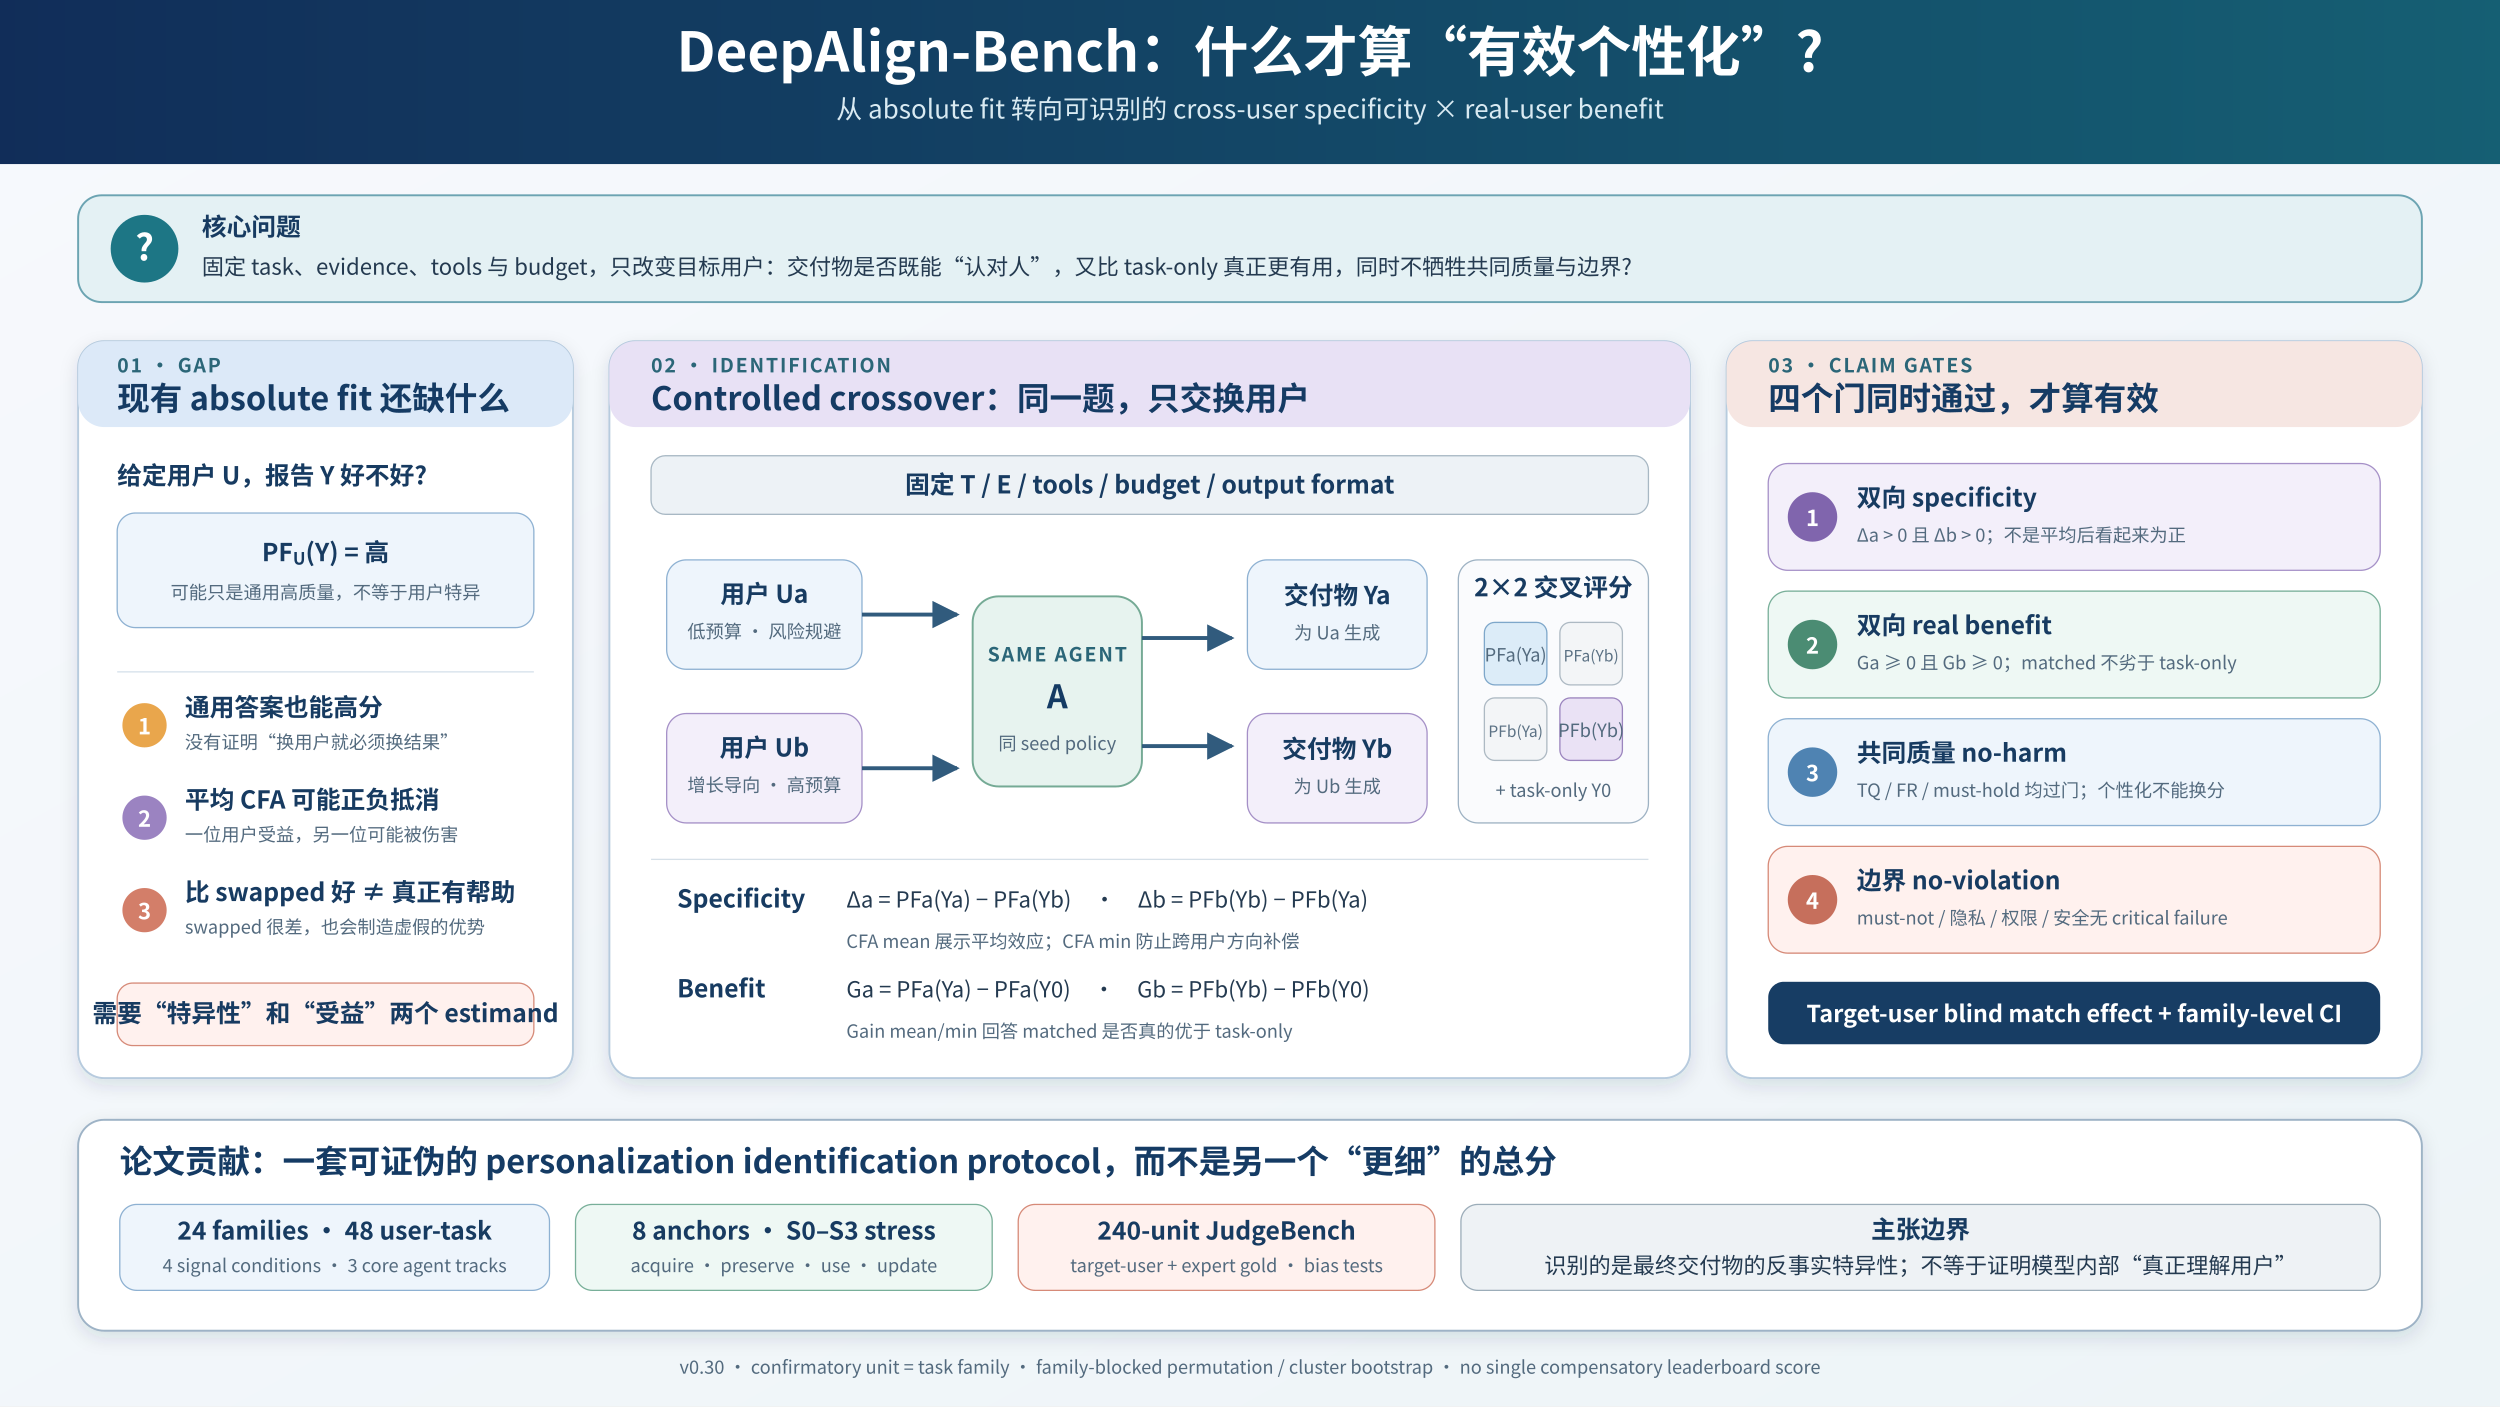
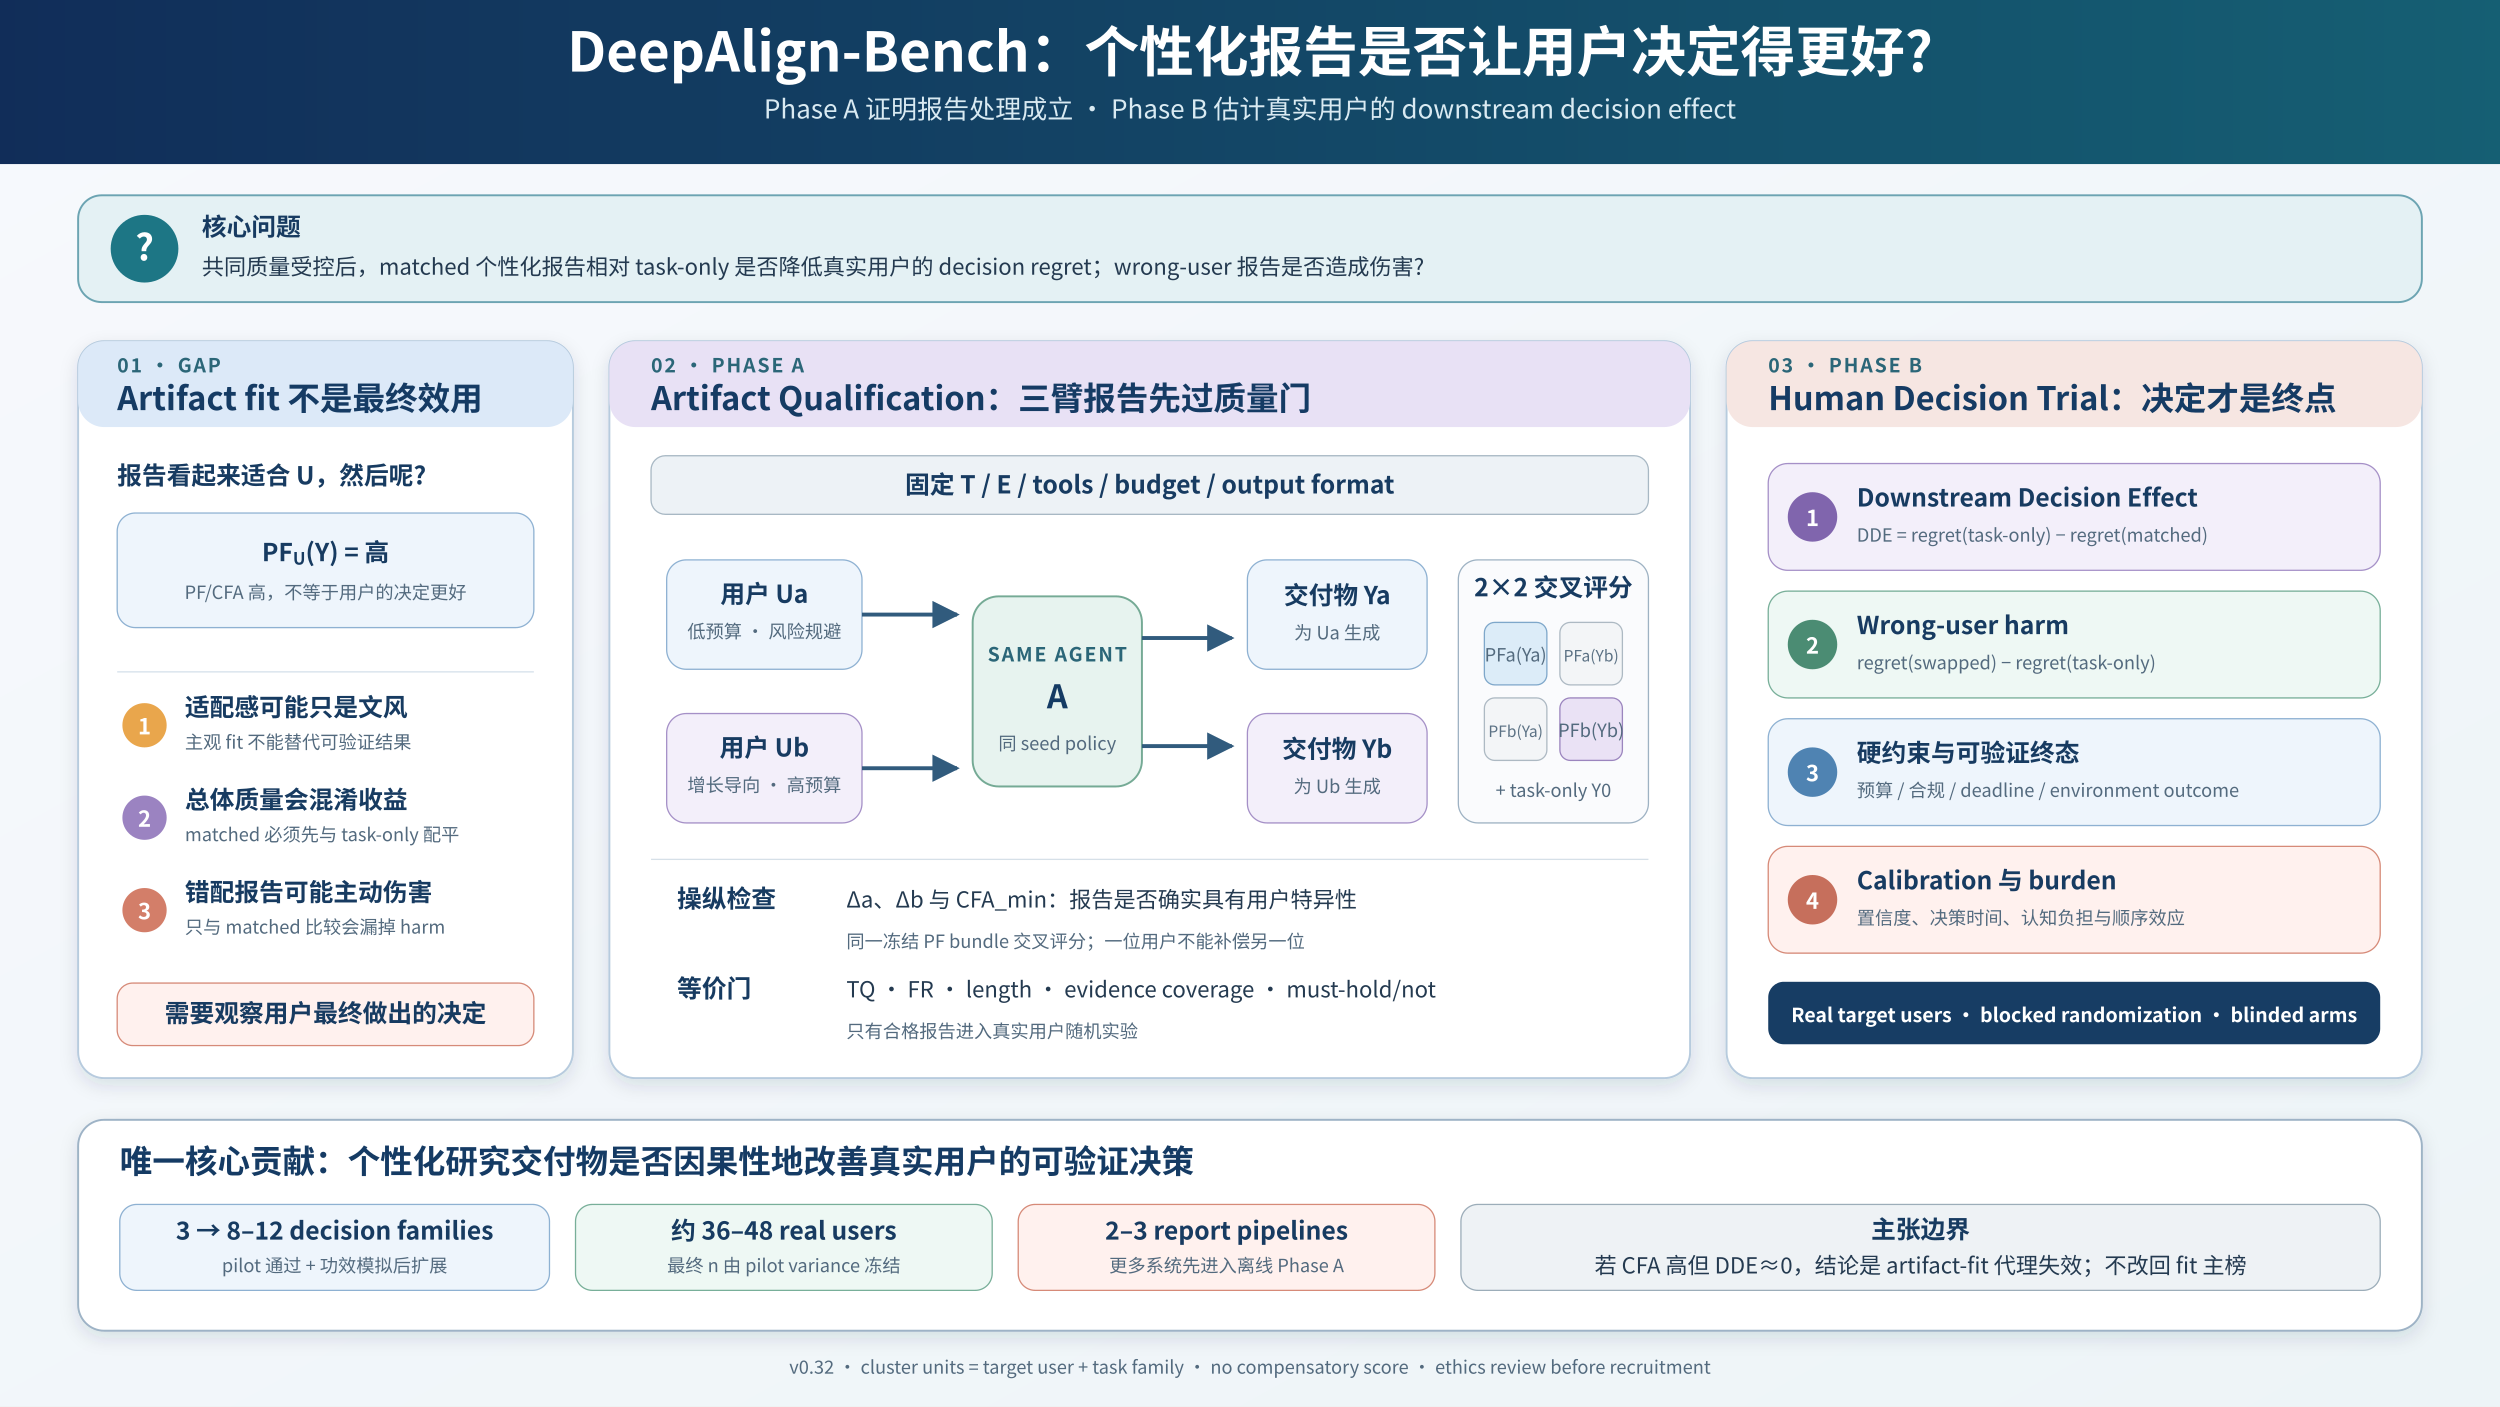
<svg xmlns="http://www.w3.org/2000/svg" width="1920" height="1080" viewBox="0 0 1920 1080">
  <defs>
    <linearGradient id="bg" x1="0" y1="0" x2="1" y2="1">
      <stop offset="0" stop-color="#F7F9FD" />
      <stop offset="1" stop-color="#EDF4F7" />
    </linearGradient>
    <linearGradient id="head" x1="0" y1="0" x2="1" y2="0">
      <stop offset="0" stop-color="#112D59" />
      <stop offset="1" stop-color="#155F73" />
    </linearGradient>
    <filter id="shadow" x="-10%" y="-10%" width="120%" height="130%">
      <feDropShadow dx="0" dy="5" stdDeviation="7" flood-color="#173652" flood-opacity="0.12" />
    </filter>
    <marker id="arrow" viewBox="0 0 10 10" refX="9" refY="5" markerWidth="7" markerHeight="7" orient="auto">
      <path d="M0 0L10 5L0 10Z" fill="#315B7D" />
    </marker>
    <style>
      .cn{font-family:"PingFang SC","Microsoft YaHei","Noto Sans CJK SC",Arial,sans-serif}
      .title{font-size:42px;font-weight:700;fill:#fff}.subtitle{font-size:20px;fill:#D9EAF2}
      .kicker{font-size:15px;font-weight:700;letter-spacing:1.4px;fill:#2B6678}.section{font-size:25px;font-weight:700;fill:#153B64}
      .h3{font-size:19px;font-weight:700;fill:#173B61}.body{font-size:17px;fill:#243A50}.small{font-size:14px;fill:#536A7E}.tiny{font-size:12px;fill:#5B7184}
      .white{fill:#fff}.card{fill:#fff;stroke:#B7CBDE;stroke-width:1.5;rx:20;filter:url(#shadow)}
      .softBlue{fill:#EEF5FC;stroke:#8EB1D2}.softGreen{fill:#EEF8F4;stroke:#78AF99}.softViolet{fill:#F3EFFA;stroke:#A590C7}.softAmber{fill:#FFF7EA;stroke:#D6A557}.softRed{fill:#FFF1EE;stroke:#D68A78}
      .arrow{stroke:#315B7D;stroke-width:3;fill:none;marker-end:url(#arrow)}
    </style>
  </defs>
  <rect width="1920" height="1080" fill="url(#bg)" />
  <rect width="1920" height="126" fill="url(#head)" />
-   <text x="960" y="55" text-anchor="middle" class="cn title">DeepAlign-Bench：什么才算“有效个性化”?</text>
-   <text x="960" y="91" text-anchor="middle" class="cn subtitle">从 absolute fit 转向可识别的 cross-user specificity × real-user benefit</text>
+   <text x="960" y="55" text-anchor="middle" class="cn title">DeepAlign-Bench：个性化报告是否让用户决定得更好?</text>
+   <text x="960" y="91" text-anchor="middle" class="cn subtitle">Phase A 证明报告处理成立 · Phase B 估计真实用户的 downstream decision effect</text>
  <rect x="60" y="150" width="1800" height="82" rx="18" fill="#E4F1F4" stroke="#6CA4B2" stroke-width="1.5" />
  <circle cx="111" cy="191" r="26" fill="#1D7685" />
  <text x="111" y="200" text-anchor="middle" class="cn white" font-size="28" font-weight="700">?</text>
  <text x="155" y="181" class="cn h3">核心问题</text>
-   <text x="155" y="211" class="cn body">固定 task、evidence、tools 与 budget，只改变目标用户：交付物是否既能“认对人”，又比 task-only 真正更有用，同时不牺牲共同质量与边界?</text>
+   <text x="155" y="211" class="cn body">共同质量受控后，matched 个性化报告相对 task-only 是否降低真实用户的 decision regret；wrong-user 报告是否造成伤害?</text>
  <rect x="60" y="262" width="380" height="566" class="card" />
  <rect x="60" y="262" width="380" height="66" rx="20" fill="#DCE9F8" />
  <text x="90" y="286" class="cn kicker">01 · GAP</text>
-   <text x="90" y="315" class="cn section">现有 absolute fit 还缺什么</text>
-   <text x="90" y="372" class="cn h3">给定用户 U，报告 Y 好不好?</text>
+   <text x="90" y="315" class="cn section">Artifact fit 不是最终效用</text>
+   <text x="90" y="372" class="cn h3">报告看起来适合 U，然后呢?</text>
  <rect x="90" y="394" width="320" height="88" rx="14" class="softBlue" />
  <text x="250" y="431" text-anchor="middle" class="cn h3">PF<tspan baseline-shift="sub" font-size="13">U</tspan>(Y) = 高</text>
-   <text x="250" y="460" text-anchor="middle" class="cn small">可能只是通用高质量，不等于用户特异</text>
+   <text x="250" y="460" text-anchor="middle" class="cn small">PF/CFA 高，不等于用户的决定更好</text>
  <line x1="90" y1="516" x2="410" y2="516" stroke="#D5E0EA" />
  <circle cx="111" cy="557" r="17" fill="#E9A64C" />
  <text x="111" y="564" text-anchor="middle" class="cn white" font-size="17" font-weight="700">1</text>
-   <text x="142" y="550" class="cn h3">通用答案也能高分</text>
-   <text x="142" y="575" class="cn small">没有证明“换用户就必须换结果”</text>
+   <text x="142" y="550" class="cn h3">适配感可能只是文风</text>
+   <text x="142" y="575" class="cn small">主观 fit 不能替代可验证结果</text>
  <circle cx="111" cy="628" r="17" fill="#9B83C1" />
  <text x="111" y="635" text-anchor="middle" class="cn white" font-size="17" font-weight="700">2</text>
-   <text x="142" y="621" class="cn h3">平均 CFA 可能正负抵消</text>
-   <text x="142" y="646" class="cn small">一位用户受益，另一位可能被伤害</text>
+   <text x="142" y="621" class="cn h3">总体质量会混淆收益</text>
+   <text x="142" y="646" class="cn small">matched 必须先与 task-only 配平</text>
  <circle cx="111" cy="699" r="17" fill="#D37E69" />
  <text x="111" y="706" text-anchor="middle" class="cn white" font-size="17" font-weight="700">3</text>
-   <text x="142" y="692" class="cn h3">比 swapped 好 ≠ 真正有帮助</text>
-   <text x="142" y="717" class="cn small">swapped 很差，也会制造虚假的优势</text>
+   <text x="142" y="692" class="cn h3">错配报告可能主动伤害</text>
+   <text x="142" y="717" class="cn small">只与 matched 比较会漏掉 harm</text>
  <rect x="90" y="755" width="320" height="48" rx="12" class="softRed" />
-   <text x="250" y="785" text-anchor="middle" class="cn h3">需要“特异性”和“受益”两个 estimand</text>
+   <text x="250" y="785" text-anchor="middle" class="cn h3">需要观察用户最终做出的决定</text>
  <rect x="468" y="262" width="830" height="566" class="card" />
  <rect x="468" y="262" width="830" height="66" rx="20" fill="#E8E1F5" />
-   <text x="500" y="286" class="cn kicker">02 · IDENTIFICATION</text>
-   <text x="500" y="315" class="cn section">Controlled crossover：同一题，只交换用户</text>
+   <text x="500" y="286" class="cn kicker">02 · PHASE A</text>
+   <text x="500" y="315" class="cn section">Artifact Qualification：三臂报告先过质量门</text>
  <rect x="500" y="350" width="766" height="45" rx="11" fill="#EDF2F6" stroke="#A8B8C4" />
  <text x="883" y="379" text-anchor="middle" class="cn h3">固定 T / E / tools / budget / output format</text>
  <rect x="512" y="430" width="150" height="84" rx="15" class="softBlue" />
  <text x="587" y="463" text-anchor="middle" class="cn h3">用户 Ua</text>
  <text x="587" y="490" text-anchor="middle" class="cn small">低预算 · 风险规避</text>
  <rect x="512" y="548" width="150" height="84" rx="15" class="softViolet" />
  <text x="587" y="581" text-anchor="middle" class="cn h3">用户 Ub</text>
  <text x="587" y="608" text-anchor="middle" class="cn small">增长导向 · 高预算</text>
  <path d="M662 472H735" class="arrow" />
  <path d="M662 590H735" class="arrow" />
  <rect x="747" y="458" width="130" height="146" rx="20" fill="#E7F3EF" stroke="#75AA95" stroke-width="1.5" />
  <text x="812" y="508" text-anchor="middle" class="cn kicker">SAME AGENT</text>
  <text x="812" y="544" text-anchor="middle" class="cn section">A</text>
  <text x="812" y="576" text-anchor="middle" class="cn small">同 seed policy</text>
  <path d="M877 490H946" class="arrow" />
  <path d="M877 573H946" class="arrow" />
  <rect x="958" y="430" width="138" height="84" rx="15" class="softBlue" />
  <text x="1027" y="464" text-anchor="middle" class="cn h3">交付物 Ya</text>
  <text x="1027" y="491" text-anchor="middle" class="cn small">为 Ua 生成</text>
  <rect x="958" y="548" width="138" height="84" rx="15" class="softViolet" />
  <text x="1027" y="582" text-anchor="middle" class="cn h3">交付物 Yb</text>
  <text x="1027" y="609" text-anchor="middle" class="cn small">为 Ub 生成</text>
  <rect x="1120" y="430" width="146" height="202" rx="15" fill="#FAFBFD" stroke="#9EB2C3" />
  <text x="1193" y="458" text-anchor="middle" class="cn h3">2×2 交叉评分</text>
  <rect x="1140" y="478" width="48" height="48" rx="8" fill="#DCECF8" stroke="#7EA7CA" />
  <rect x="1198" y="478" width="48" height="48" rx="8" fill="#F3F5F7" stroke="#ADB9C3" />
  <rect x="1140" y="536" width="48" height="48" rx="8" fill="#F3F5F7" stroke="#ADB9C3" />
  <rect x="1198" y="536" width="48" height="48" rx="8" fill="#EAE2F5" stroke="#9B85BE" />
  <text x="1164" y="508" text-anchor="middle" class="cn small">PFa(Ya)</text>
  <text x="1222" y="508" text-anchor="middle" class="cn tiny">PFa(Yb)</text>
  <text x="1164" y="566" text-anchor="middle" class="cn tiny">PFb(Ya)</text>
  <text x="1222" y="566" text-anchor="middle" class="cn small">PFb(Yb)</text>
  <text x="1193" y="612" text-anchor="middle" class="cn small">+ task-only Y0</text>
  <line x1="500" y1="660" x2="1266" y2="660" stroke="#D6E0E8" />
-   <text x="520" y="697" class="cn h3">Specificity</text>
-   <text x="650" y="697" class="cn body">Δa = PFa(Ya) − PFa(Yb)　·　Δb = PFb(Yb) − PFb(Ya)</text>
-   <text x="650" y="728" class="cn small">CFA mean 展示平均效应；CFA min 防止跨用户方向补偿</text>
-   <text x="520" y="766" class="cn h3">Benefit</text>
-   <text x="650" y="766" class="cn body">Ga = PFa(Ya) − PFa(Y0)　·　Gb = PFb(Yb) − PFb(Y0)</text>
-   <text x="650" y="797" class="cn small">Gain mean/min 回答 matched 是否真的优于 task-only</text>
+   <text x="520" y="697" class="cn h3">操纵检查</text>
+   <text x="650" y="697" class="cn body">Δa、Δb 与 CFA_min：报告是否确实具有用户特异性</text>
+   <text x="650" y="728" class="cn small">同一冻结 PF bundle 交叉评分；一位用户不能补偿另一位</text>
+   <text x="520" y="766" class="cn h3">等价门</text>
+   <text x="650" y="766" class="cn body">TQ · FR · length · evidence coverage · must-hold/not</text>
+   <text x="650" y="797" class="cn small">只有合格报告进入真实用户随机实验</text>
  <rect x="1326" y="262" width="534" height="566" class="card" />
  <rect x="1326" y="262" width="534" height="66" rx="20" fill="#F6E6E2" />
-   <text x="1358" y="286" class="cn kicker">03 · CLAIM GATES</text>
-   <text x="1358" y="315" class="cn section">四个门同时通过，才算有效</text>
+   <text x="1358" y="286" class="cn kicker">03 · PHASE B</text>
+   <text x="1358" y="315" class="cn section">Human Decision Trial：决定才是终点</text>
  <rect x="1358" y="356" width="470" height="82" rx="15" class="softViolet" />
  <circle cx="1392" cy="397" r="19" fill="#8065AD" />
  <text x="1392" y="404" text-anchor="middle" class="cn white" font-size="17" font-weight="700">1</text>
-   <text x="1426" y="389" class="cn h3">双向 specificity</text>
-   <text x="1426" y="416" class="cn small">Δa &gt; 0 且 Δb &gt; 0；不是平均后看起来为正</text>
+   <text x="1426" y="389" class="cn h3">Downstream Decision Effect</text>
+   <text x="1426" y="416" class="cn small">DDE = regret(task-only) − regret(matched)</text>
  <rect x="1358" y="454" width="470" height="82" rx="15" class="softGreen" />
  <circle cx="1392" cy="495" r="19" fill="#4B8C73" />
  <text x="1392" y="502" text-anchor="middle" class="cn white" font-size="17" font-weight="700">2</text>
-   <text x="1426" y="487" class="cn h3">双向 real benefit</text>
-   <text x="1426" y="514" class="cn small">Ga ≥ 0 且 Gb ≥ 0；matched 不劣于 task-only</text>
+   <text x="1426" y="487" class="cn h3">Wrong-user harm</text>
+   <text x="1426" y="514" class="cn small">regret(swapped) − regret(task-only)</text>
  <rect x="1358" y="552" width="470" height="82" rx="15" class="softBlue" />
  <circle cx="1392" cy="593" r="19" fill="#4F83B2" />
  <text x="1392" y="600" text-anchor="middle" class="cn white" font-size="17" font-weight="700">3</text>
-   <text x="1426" y="585" class="cn h3">共同质量 no-harm</text>
-   <text x="1426" y="612" class="cn small">TQ / FR / must-hold 均过门；个性化不能换分</text>
+   <text x="1426" y="585" class="cn h3">硬约束与可验证终态</text>
+   <text x="1426" y="612" class="cn small">预算 / 合规 / deadline / environment outcome</text>
  <rect x="1358" y="650" width="470" height="82" rx="15" class="softRed" />
  <circle cx="1392" cy="691" r="19" fill="#C66F5C" />
  <text x="1392" y="698" text-anchor="middle" class="cn white" font-size="17" font-weight="700">4</text>
-   <text x="1426" y="683" class="cn h3">边界 no-violation</text>
-   <text x="1426" y="710" class="cn small">must-not / 隐私 / 权限 / 安全无 critical failure</text>
+   <text x="1426" y="683" class="cn h3">Calibration 与 burden</text>
+   <text x="1426" y="710" class="cn small">置信度、决策时间、认知负担与顺序效应</text>
  <rect x="1358" y="754" width="470" height="48" rx="12" fill="#173D64" />
-   <text x="1593" y="785" text-anchor="middle" class="cn white" font-size="18" font-weight="700">Target-user blind match effect + family-level CI</text>
+   <text x="1593" y="785" text-anchor="middle" class="cn white" font-size="15" font-weight="700">Real target users · blocked randomization · blinded arms</text>
  <rect x="60" y="860" width="1800" height="162" rx="20" fill="#FFFFFF" stroke="#9EB3C6" stroke-width="1.5" filter="url(#shadow)" />
-   <text x="92" y="901" class="cn section">论文贡献：一套可证伪的 personalization identification protocol，而不是另一个“更细”的总分</text>
+   <text x="92" y="901" class="cn section">唯一核心贡献：个性化研究交付物是否因果性地改善真实用户的可验证决策</text>
  <rect x="92" y="925" width="330" height="66" rx="13" class="softBlue" />
-   <text x="257" y="952" text-anchor="middle" class="cn h3">24 families · 48 user-task</text>
-   <text x="257" y="977" text-anchor="middle" class="cn small">4 signal conditions · 3 core agent tracks</text>
+   <text x="257" y="952" text-anchor="middle" class="cn h3">3 → 8–12 decision families</text>
+   <text x="257" y="977" text-anchor="middle" class="cn small">pilot 通过 + 功效模拟后扩展</text>
  <rect x="442" y="925" width="320" height="66" rx="13" class="softGreen" />
-   <text x="602" y="952" text-anchor="middle" class="cn h3">8 anchors · S0–S3 stress</text>
-   <text x="602" y="977" text-anchor="middle" class="cn small">acquire · preserve · use · update</text>
+   <text x="602" y="952" text-anchor="middle" class="cn h3">约 36–48 real users</text>
+   <text x="602" y="977" text-anchor="middle" class="cn small">最终 n 由 pilot variance 冻结</text>
  <rect x="782" y="925" width="320" height="66" rx="13" class="softRed" />
-   <text x="942" y="952" text-anchor="middle" class="cn h3">240-unit JudgeBench</text>
-   <text x="942" y="977" text-anchor="middle" class="cn small">target-user + expert gold · bias tests</text>
+   <text x="942" y="952" text-anchor="middle" class="cn h3">2–3 report pipelines</text>
+   <text x="942" y="977" text-anchor="middle" class="cn small">更多系统先进入离线 Phase A</text>
  <rect x="1122" y="925" width="706" height="66" rx="13" fill="#EEF2F5" stroke="#9CADB9" />
  <text x="1475" y="951" text-anchor="middle" class="cn h3">主张边界</text>
-   <text x="1475" y="978" text-anchor="middle" class="cn body">识别的是最终交付物的反事实特异性；不等于证明模型内部“真正理解用户”</text>
-   <text x="960" y="1055" text-anchor="middle" class="cn small">v0.30 · confirmatory unit = task family · family-blocked permutation / cluster bootstrap · no single compensatory leaderboard score</text>
+   <text x="1475" y="978" text-anchor="middle" class="cn body">若 CFA 高但 DDE≈0，结论是 artifact-fit 代理失效；不改回 fit 主榜</text>
+   <text x="960" y="1055" text-anchor="middle" class="cn small">v0.32 · cluster units = target user + task family · no compensatory score · ethics review before recruitment</text>
</svg>
